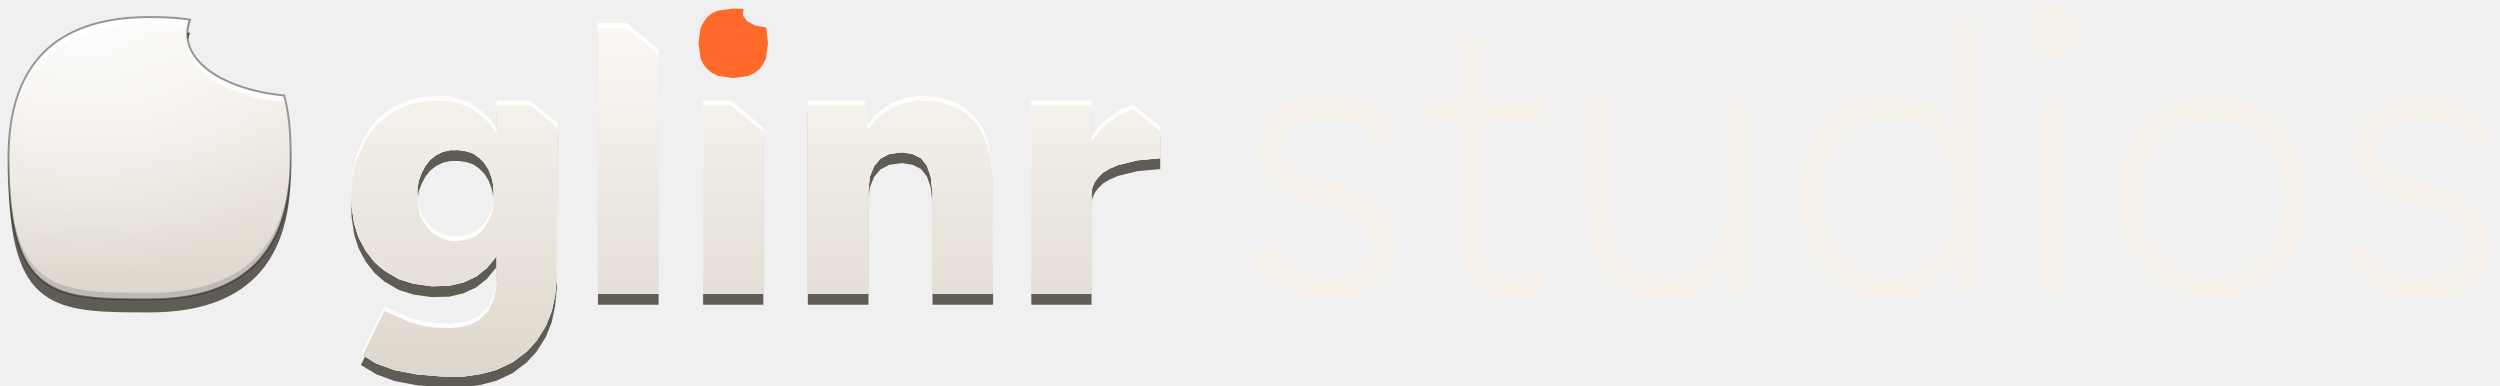
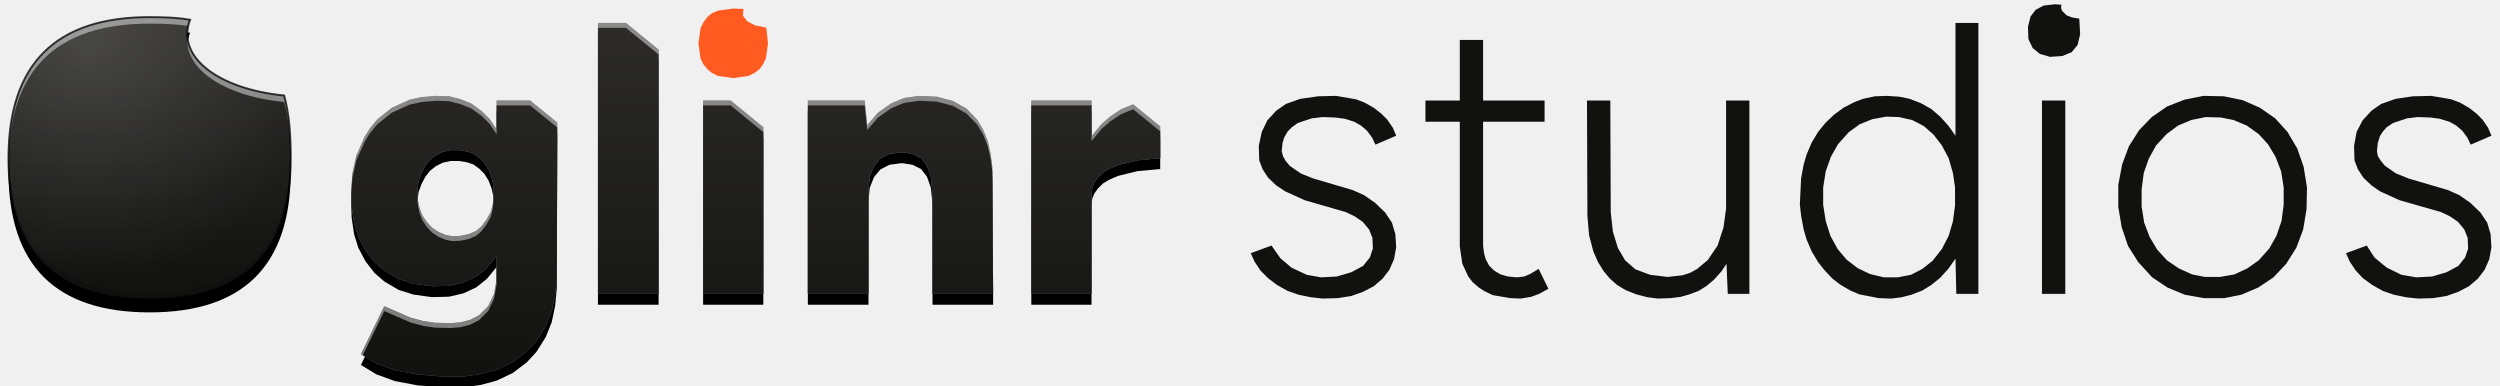
- <svg xmlns="http://www.w3.org/2000/svg" viewBox="-2 -69.31 589.59 90.85">
+ <svg xmlns="http://www.w3.org/2000/svg" role="img" viewBox="-2 -69.31 589.59 90.85">
  <defs>
-     <clipPath id="c">
-       <path d="M256 40Q40 40 40 256c0 216 72 216 216 216s216-72 216-216c0-36-2-66-10-96-102-10-166-60-144-116-18-3-38-4-62-4" />
-     </clipPath>
-     <clipPath id="e">
-       <use href="#a" />
-     </clipPath>
-     <radialGradient id="d" cx=".32" cy=".16" r=".7">
-       <stop offset="0" stop-color="#fff" stop-opacity=".65" />
+     <linearGradient id="glinr-wl-f" x1="0" x2="0" y1="0" y2="1">
+       <stop offset="0" stop-color="#2c2b29" />
+       <stop offset="1" stop-color="#111110" />
+     </linearGradient>
+     <radialGradient id="glinr-wl-s" cx=".32" cy=".16" r=".7">
+       <stop offset="0" stop-color="#fff" stop-opacity="0.14" />
      <stop offset="1" stop-color="#fff" stop-opacity="0" />
    </radialGradient>
-     <linearGradient id="b" x1="0" x2="0" y1="0" y2="1">
-       <stop offset="0" stop-color="#fbf8f4" />
-       <stop offset="1" stop-color="#ddd6cc" />
-     </linearGradient>
-     <path id="a" d="m23.9 19.5-6-.5-5.3-1-4.4-1.6-3.6-2.2 5.5-11.3 6.2 2.7 3 .8 2.7.4 3.8.1 2.3-.2 2.3-.6L32.5 5l2.1-2.1L36 0l.6-3.4v-5.5l-2.3 2.8-2.5 2-3 1.4-3.4.8-4.1.1-4.3-.6-3.5-1.1-3.4-2-2.3-2-2.1-2.7L4-13.4l-1-3.2-.6-4-.1-3.9.3-4 .9-4.1 2-4.5L6.7-39l1.7-2.1 3.5-2.8 4.2-1.9 2.8-.6 3.5-.3 3 .1 2.7.7 2.5 1 2.5 1.8 1.9 1.9 1.6 2.4v-6.8h7.9l6.4 5.2-.1 36.5-.4 4.2-.8 3.8-1.4 3.5-2.2 3.5-2.3 2.5-3.3 2.5-3.8 1.8-3.7 1-4.1.6Zm4.3-33.2 1.8-.4 1.7-.7 1.3-1.1 1.2-1.6 1-1.8.5-1.9.2-2.3-.1-2.2-.4-1.8-.7-1.8-1-1.6-1.2-1.2-1.4-1-1.5-.5-1.9-.3h-2l-1.8.4-1.6.8-1.4 1.1-1.1 1.4-.9 1.7-.7 1.9-.3 2.4.1 1.9.4 2 .7 1.8 1 1.5 1.3 1.4 1.5 1 1.7.7 1.6.3ZM99.5 0H85.3v-45.6h6.5l7.7 6.3Zm77.4-37.2 2.4-2.9 2.1-1.8 2.4-1.6 2.9-1.2 6.4 5.2v7.5l-5.4.5-4.5 1.1-2.1.9-1.5.9-1.2 1.2-.8 1.1-.5 1.2-.2 1.4V0h-14.2v-45.6h14.2ZM124-39.8l2.5-2.9 3.1-2.2 3.1-1.3 3.6-.5 4.1.2 3.8 1 3.2 1.8 2.5 2.6 1.4 2.3 1.1 2.7.7 3.1.4 3 .2 30h-14.3v-23.7l-.4-3.9-.9-2.6-1.4-1.8-2-1-2.5-.4-3 .4-2.1 1.1-1.5 1.8-1 2.5-.3 3.1V0H110v-45.6h13.4ZM60.5 0v-63.9h6.6l7.7 6.3V0Z" />
+     <clipPath id="glinr-wl-k">
+       <path d="M256 40C112 40 40 112 40 256S112 472 256 472 472 400 472 256C472 220 470 190 462 160C360 150 296 100 318 44C300 41 280 40 256 40Z" />
+     </clipPath>
+     <path id="glinr-wl-l" d="M23.9 19.5L17.9 19.0L12.6 18.0L8.2 16.4L4.6 14.2L10.1 2.9L16.3 5.6L19.3 6.4L22.0 6.8L25.8 6.9L28.1 6.7L30.4 6.1L32.5 5.0L34.6 2.9L36.0 -0.0L36.6 -3.4L36.6 -8.9L34.3 -6.1L31.8 -4.1L28.8 -2.7L25.4 -1.9L21.3 -1.8L17.0 -2.4L13.5 -3.5L10.1 -5.5L7.8 -7.5L5.7 -10.2L4.0 -13.4L3.0 -16.6L2.4 -20.6L2.3 -24.5L2.6 -28.5L3.5 -32.6L5.5 -37.1L6.7 -39.0L8.4 -41.1L11.9 -43.9L16.1 -45.8L18.9 -46.4L22.4 -46.7L25.4 -46.6L28.1 -45.9L30.6 -44.9L33.1 -43.1L35.0 -41.2L36.6 -38.8L36.6 -45.6L44.5 -45.6L50.9 -40.4L50.8 -3.9L50.4 0.3L49.6 4.1L48.2 7.6L46.0 11.1L43.7 13.6L40.4 16.1L36.6 17.9L32.9 18.9L28.8 19.5ZM28.2 -13.7L30.0 -14.1L31.7 -14.8L33.0 -15.9L34.2 -17.5L35.2 -19.3L35.7 -21.2L35.9 -23.5L35.8 -25.7L35.4 -27.5L34.7 -29.3L33.7 -30.9L32.5 -32.1L31.1 -33.1L29.6 -33.6L27.7 -33.9L25.7 -33.9L23.9 -33.5L22.3 -32.7L20.9 -31.6L19.8 -30.2L18.9 -28.5L18.2 -26.6L17.9 -24.2L18.0 -22.3L18.4 -20.3L19.1 -18.5L20.1 -17.0L21.4 -15.6L22.9 -14.6L24.6 -13.9L26.2 -13.6ZM99.5 -0.0L85.3 -0.0L85.3 -45.6L91.8 -45.6L99.5 -39.3ZM176.9 -37.2L179.3 -40.1L181.4 -41.9L183.8 -43.5L186.7 -44.7L193.1 -39.5L193.1 -32.0L187.7 -31.5L183.2 -30.4L181.1 -29.5L179.6 -28.6L178.4 -27.4L177.6 -26.3L177.1 -25.1L176.9 -23.7L176.9 -0.0L162.7 -0.0L162.7 -45.6L176.9 -45.6ZM124.0 -39.8L126.5 -42.7L129.6 -44.9L132.7 -46.2L136.3 -46.7L140.4 -46.5L144.2 -45.5L147.4 -43.7L149.9 -41.1L151.3 -38.8L152.4 -36.1L153.1 -33.0L153.5 -30.0L153.7 -0.0L139.4 -0.0L139.4 -23.7L139.0 -27.6L138.1 -30.2L136.7 -32.0L134.7 -33.0L132.2 -33.4L129.2 -33.0L127.1 -31.9L125.6 -30.1L124.6 -27.6L124.3 -24.5L124.3 -0.0L110.0 -0.0L110.0 -45.6L123.4 -45.6ZM60.5 -0.0L60.5 -63.9L67.1 -63.9L74.8 -57.6L74.8 -0.0Z" />
+     <clipPath id="glinr-wl-c">
+       <use href="#glinr-wl-l" />
+     </clipPath>
  </defs>
-   <path fill="#5f5c56" d="M33.282-62.196q-33.28 0-33.28 33.28c0 33.28 11.094 33.278 33.28 33.278S66.56-6.73 66.56-28.917c0-5.546-.308-10.168-1.54-14.79-15.716-1.541-25.576-9.245-22.187-17.873-2.773-.462-5.854-.616-9.552-.616" />
-   <path fill="url(#b)" d="M256 40Q40 40 40 256c0 216 72 216 216 216s216-72 216-216c0-36-2-66-10-96-102-10-166-60-144-116-18-3-38-4-62-4" transform="translate(-6.16 -71.44)scale(.15407)" />
-   <g clip-path="url(#c)" transform="translate(-6.16 -71.44)scale(.15407)">
-     <path fill="#fff" fill-opacity=".95" fill-rule="evenodd" d="M256 40Q40 40 40 256c0 216 72 216 216 216s216-72 216-216c0-36-2-66-10-96-102-10-166-60-144-116-18-3-38-4-62-4m0 10Q40 50 40 266c0 216 72 216 216 216s216-72 216-216c0-36-2-66-10-96-102-10-166-60-144-116-18-3-38-4-62-4" />
-     <path fill-opacity=".14" fill-rule="evenodd" d="M256 40Q40 40 40 256c0 216 72 216 216 216s216-72 216-216c0-36-2-66-10-96-102-10-166-60-144-116-18-3-38-4-62-4m0-10Q40 30 40 246c0 216 72 216 216 216s216-72 216-216c0-36-2-66-10-96-102-10-166-60-144-116-18-3-38-4-62-4" />
-     <path fill="url(#d)" d="M0 0h512v512H0z" />
+   <g transform="translate(-6.16 -71.44) scale(0.15407)">
+     <path d="M256 40C112 40 40 112 40 256S112 472 256 472 472 400 472 256C472 220 470 190 462 160C360 150 296 100 318 44C300 41 280 40 256 40Z" transform="translate(0 20)" fill="#000000" />
+     <path d="M256 40C112 40 40 112 40 256S112 472 256 472 472 400 472 256C472 220 470 190 462 160C360 150 296 100 318 44C300 41 280 40 256 40Z" fill="url(#glinr-wl-f)" />
+     <g clip-path="url(#glinr-wl-k)">
+       <path d="M256 40C112 40 40 112 40 256S112 472 256 472 472 400 472 256C472 220 470 190 462 160C360 150 296 100 318 44C300 41 280 40 256 40ZM 256 50C 112 50 40 122 40 266S 112 482 256 482 472 410 472 266C 472 230 470 200 462 170C 360 160 296 110 318 54C 300 51 280 50 256 50Z" fill="#fff" fill-opacity="0.45" fill-rule="evenodd" />
+       <path d="M256 40C112 40 40 112 40 256S112 472 256 472 472 400 472 256C472 220 470 190 462 160C360 150 296 100 318 44C300 41 280 40 256 40ZM 256 30C 112 30 40 102 40 246S 112 462 256 462 472 390 472 246C 472 210 470 180 462 150C 360 140 296 90 318 34C 300 31 280 30 256 30Z" fill="#000" fill-opacity=".14" fill-rule="evenodd" />
+       <path d="M0 0h512v512H0z" fill="url(#glinr-wl-s)" />
+     </g>
+     <path d="M256 40C112 40 40 112 40 256S112 472 256 472 472 400 472 256C472 220 470 190 462 160C360 150 296 100 318 44C300 41 280 40 256 40Z" fill="none" stroke="#000" stroke-opacity="0.75" stroke-width="3" />
  </g>
-   <path fill="none" stroke="#000" stroke-opacity=".4" stroke-width=".462" d="M33.282-65.277q-33.28 0-33.28 33.279C.003 1.28 11.097 1.28 33.283 1.28S66.56-9.812 66.56-31.999c0-5.546-.308-10.168-1.54-14.79-15.716-1.54-25.576-9.244-22.187-17.872-2.773-.462-5.854-.616-9.552-.616Z" />
-   <g transform="translate(78.52)">
-     <use fill="#5f5c56" href="#a" transform="translate(0 2.56)" />
-     <use fill="url(#b)" href="#a" />
-     <g clip-path="url(#e)">
-       <path fill="#fff" fill-opacity=".95" d="M-10-90h520V50H-10z" />
-       <use fill="url(#b)" href="#a" transform="translate(0 1.15)" />
+   <g transform="translate(78.52 0)">
+     <use href="#glinr-wl-l" transform="translate(0 2.56)" fill="#000000" />
+     <use href="#glinr-wl-l" fill="url(#glinr-wl-f)" />
+     <g clip-path="url(#glinr-wl-c)">
+       <rect x="-10" y="-90" width="520" height="140" fill="#fff" fill-opacity="0.45" />
+       <use href="#glinr-wl-l" transform="translate(0 1.15)" fill="url(#glinr-wl-f)" />
    </g>
-     <path fill="#ff6a2b" d="m92.4-67.3-3.6.5-1.4.6-1.1.9-.9 1.2-.7 1.4-.5 3.6.5 3.6.7 1.4.9 1.1 1.1.9 1.4.7 3.6.5 3.6-.5 1.4-.7 1.2-.9.8-1.1.7-1.4.5-3.6-.4-3.7-2.6-.5-1.9-1-1-1.3.1-1.6Z" />
+     <path d="M92.4 -67.3L88.8 -66.8L87.4 -66.2L86.3 -65.3L85.4 -64.1L84.7 -62.7L84.2 -59.1L84.7 -55.5L85.4 -54.1L86.3 -53.0L87.4 -52.1L88.8 -51.4L92.4 -50.9L96.0 -51.4L97.4 -52.1L98.6 -53.0L99.4 -54.1L100.1 -55.5L100.6 -59.1L100.2 -62.8L97.6 -63.3L95.7 -64.3L94.7 -65.6L94.8 -67.2Z" fill="#ff5a1f" />
  </g>
-   <path fill="#f4efe9" d="m388.97 1.1-2.4-.3-2.7-.7-2.5-1-2-1.2-1.7-1.5-1.5-1.8-1.3-2.1-1.1-2.5-1-3.8-.4-4.5-.1-27.3h5.5l.1 26.3.5 4.6 1.2 3.9 1.7 2.9 2.4 2.1 3.5 1.3 4.1.5 3.6-.4 1.8-.6 1.6-.9 2.5-2.1 2.3-3.4 1.4-4.3.6-4.4v-25.5h5.5V0h-5.1l-.3-7.1-1.2 1.8-1.7 1.9-1.9 1.6-1.8 1.1-2.1.8-2.1.6-2.4.3Zm-79 0-2.8-.3-2.9-.6-2.6-.9-2.5-1.4-2.1-1.6-1.8-1.8-1.4-2.1-.9-2 4.9-1.8 2.1 3 2.6 2.2 3.6 1.7 3.4.6 3.7-.2 3.4-1 2.8-1.5 1.6-2 .7-2.1-.1-2.5-.8-2-1.5-1.8-1.9-1.3-2.1-1-9.7-2.8-4.6-2.1-2.1-1.4-1.9-1.8-1.3-2-.8-2.1-.1-3.4.7-3.3 1.3-2.7 2.1-2.3 2.3-1.6 3.4-1.2 4.2-.6 4.2-.1 4.7.8 2.1.8 2.1 1.2 1.8 1.4 1.4 1.4 1.3 1.9.8 1.9-4.9 2.1-.8-1.7-1.2-1.6-1.4-1.2-1.6-.9-2.2-.7-2.3-.3-3-.1-2.5.3-3.3 1.1-1.4 1-1 1-.8 1.4-.4 1.3-.2 1.9.3 1.2.6 1.1 1 1.2 2.6 1.8 3 1.2 9.2 2.7 2.7 1.2 2.6 1.8 2.4 2.3 1.6 2.4.8 2.7.2 3.1-.5 2.8-1.1 2.5-1.6 2.1-2.1 1.8-2.5 1.3-2.8 1-3.2.5ZM485.07 0h-5.5v-45.6h5.5Zm32.7 1-4.5-.8-4.1-1.7-3.6-2.4-3.3-3.6-2.4-3.8-1.5-4.4-.8-4.8v-5.2l.9-4.8 1.6-4.3 2.4-3.8 3-3.1 3.6-2.5 4.1-1.6 4.5-.9 4.8.1 4.4.9 4.1 1.8 3.6 2.5 2.9 3.2 2.3 3.9 1.5 4.3.8 4.9-.1 5.1-.8 4.8-1.6 4.3-2.4 3.8-3 3.2-3.6 2.4-4 1.7-4 .8Zm3.8-5 3.4-.6 3-1.4 2.7-1.9 2.5-2.8 1.7-3 1.2-3.5.5-3.8v-4.1l-.6-3.8-1.3-3.4-1.8-3-2.2-2.4-2.8-2-3.1-1.3-3-.6-3.6-.1-3.4.7-3.1 1.3-2.7 2-2.5 2.7-1.7 3.1-1.2 3.4-.5 3.9v4l.6 3.8 1.3 3.4 1.8 3 2.3 2.5 2.8 1.9 3.1 1.4 3 .6Zm46.7 5.1-2.8-.3-2.9-.6-2.6-.9-2.5-1.4-2.2-1.6-1.7-1.8-1.4-2.1-.9-2 4.9-1.8 1.8 2.8 2.9 2.4 3.5 1.7 3.5.6 3.7-.2 3.4-1 2.8-1.5 1.6-2 .7-2.1-.1-2.5-.8-2-1.5-1.8-1.9-1.3-2.1-1-9.8-2.8-4.6-2.1-2-1.4-1.9-1.8-1.3-2-.8-2.1-.1-3.4.6-3.3 1.4-2.7 2.1-2.3 2.3-1.6 3.4-1.2 4.1-.6 4.3-.1 4.7.8 2.1.8 2.1 1.2 1.8 1.4 1.4 1.4 1.3 1.9.8 1.9-4.9 2.1-.8-1.7-1.2-1.6-1.4-1.2-1.6-.9-2.3-.7-2.2-.3-3-.1-2.5.3-3.3 1.1-1.5 1-.9 1-.7 1.1-.5 1.6-.2 1.9.2 1.2.7 1.1 1 1.2 2.6 1.8 3 1.2 9.2 2.7 2.7 1.2 2.6 1.8 2.4 2.3 1.6 2.4.8 2.7.2 3.1-.5 2.8-1.1 2.5-1.6 2.1-2.1 1.8-2.5 1.3-2.8 1-3.2.5ZM354.17 1l-4.1-.7-1.9-.9-1.4-.9-1.5-1.3-1-1.3-1.4-3-.6-4.1v-29.4h-8.1v-5h8.1v-14.3h5.5v14.3h14.5v5h-14.5v29.2l.2 1.7.4 1.5.8 1.5 1.2 1.2 1.5.9 1.8.5 2.1.2 1.7-.2 1.4-.6 2-1.2 2.3 4.7-2.2 1.2-1.9.7-2.4.4Zm86.9 0-4.6-.9-2.1-.9-2.4-1.4-1.8-1.4-1.9-2-1.5-1.9-1.5-2.5-1.2-2.8-.7-2.4-.6-3.2-.3-2.7.3-6.2.6-3.2.7-2.4 1.2-2.8 1.5-2.5 1.8-2.2 2-1.9 2.2-1.6 2.5-1.3 2.1-.8 2.8-.6 2.9-.1 2.9.2 2.4.5 2.6 1 2.5 1.4 2.1 1.8 1.9 2.1 1.7 2.4v-26.6h5.4V0h-5.2l-.2-8.3-1.7 2.4-1.9 2.1-2.1 1.7-2.1 1.3-2.6 1-2.3.6-2.5.3Zm4.5-4.9 3.1-.6 2.7-1.4 2.4-1.9 2.2-2.8 1.6-3.1 1-3.4.5-3.8v-4.2l-.5-3.4-1-3.5-1.6-3-2-2.6-2.3-2-2.7-1.4-3.1-.7-3-.1-3.3.6-3 1.2-2.6 1.9-2.5 2.8-1.7 3-1.2 3.4-.6 3.8v4.1l.6 3.8 1.1 3.5 1.7 3.1 2.1 2.5 2.6 2 2.9 1.4 3.3.8Zm37-64.4 1.6.1-.1.7.2.7 1.1 1.1 1.3.5 1.7.3.2 3.7-.6 2.5-1.4 1.7-2.2.9-2.9.2-2.4-.7-1.7-1.4-1-2.1-.1-2.9.6-2.4 1.2-1.6 1.9-1Z" />
+   <path d="M100.1 1.1L97.7 0.8L95.0 0.1L92.5 -0.9L90.5 -2.1L88.8 -3.6L87.3 -5.4L86.0 -7.5L84.9 -10.0L83.9 -13.8L83.5 -18.3L83.4 -45.6L88.9 -45.6L89.0 -19.3L89.5 -14.7L90.7 -10.8L92.4 -7.9L94.8 -5.8L98.3 -4.5L102.4 -4.0L106.0 -4.4L107.8 -5.0L109.4 -5.9L111.9 -8.0L114.2 -11.4L115.6 -15.7L116.2 -20.1L116.2 -45.6L121.7 -45.6L121.7 -0.0L116.6 -0.0L116.3 -7.1L115.1 -5.3L113.4 -3.4L111.5 -1.8L109.7 -0.7L107.6 0.1L105.5 0.7L103.1 1.0ZM21.1 1.1L18.3 0.8L15.4 0.2L12.8 -0.7L10.3 -2.1L8.2 -3.7L6.4 -5.5L5.0 -7.6L4.1 -9.6L9.0 -11.4L11.1 -8.4L13.7 -6.2L17.3 -4.5L20.7 -3.9L24.4 -4.1L27.8 -5.1L30.6 -6.6L32.2 -8.6L32.9 -10.7L32.8 -13.2L32.0 -15.2L30.5 -17.0L28.6 -18.3L26.5 -19.3L16.8 -22.1L12.2 -24.2L10.1 -25.6L8.2 -27.4L6.9 -29.4L6.1 -31.5L6.0 -34.9L6.7 -38.2L8.0 -40.9L10.1 -43.2L12.4 -44.8L15.8 -46.0L20.0 -46.6L24.2 -46.7L28.9 -45.9L31.0 -45.1L33.1 -43.9L34.9 -42.5L36.3 -41.1L37.6 -39.2L38.4 -37.3L33.5 -35.2L32.7 -36.9L31.5 -38.5L30.1 -39.7L28.5 -40.6L26.3 -41.3L24.0 -41.6L21.0 -41.7L18.5 -41.4L15.2 -40.3L13.8 -39.3L12.8 -38.3L12.0 -36.9L11.6 -35.6L11.4 -33.7L11.7 -32.5L12.3 -31.4L13.3 -30.2L15.9 -28.4L18.9 -27.2L28.1 -24.5L30.8 -23.3L33.4 -21.5L35.8 -19.2L37.4 -16.8L38.2 -14.1L38.4 -11.0L37.9 -8.2L36.8 -5.7L35.2 -3.6L33.1 -1.8L30.6 -0.5L27.8 0.5L24.6 1.0ZM196.2 -0.0L190.7 -0.0L190.7 -45.6L196.2 -45.6ZM228.9 1.0L224.4 0.2L220.3 -1.5L216.7 -3.9L213.4 -7.5L211.0 -11.3L209.5 -15.7L208.7 -20.5L208.7 -25.7L209.6 -30.5L211.2 -34.8L213.6 -38.6L216.6 -41.7L220.2 -44.2L224.3 -45.8L228.8 -46.7L233.6 -46.6L238.0 -45.7L242.1 -43.9L245.7 -41.4L248.6 -38.2L250.9 -34.3L252.4 -30.0L253.2 -25.1L253.1 -20.0L252.3 -15.2L250.7 -10.9L248.3 -7.1L245.3 -3.9L241.7 -1.5L237.7 0.2L233.7 1.0ZM232.7 -4.0L236.1 -4.6L239.1 -6.0L241.8 -7.9L244.3 -10.7L246.0 -13.7L247.2 -17.2L247.7 -21.0L247.7 -25.1L247.1 -28.9L245.8 -32.3L244.0 -35.3L241.8 -37.7L239.0 -39.7L235.9 -41.0L232.9 -41.6L229.3 -41.7L225.9 -41.0L222.8 -39.7L220.1 -37.7L217.6 -35.0L215.9 -31.9L214.7 -28.5L214.2 -24.6L214.2 -20.6L214.8 -16.8L216.1 -13.4L217.9 -10.4L220.2 -7.9L223.0 -6.0L226.1 -4.6L229.1 -4.0ZM279.4 1.1L276.6 0.8L273.7 0.2L271.1 -0.7L268.6 -2.1L266.4 -3.7L264.7 -5.5L263.3 -7.6L262.4 -9.6L267.3 -11.4L269.1 -8.6L272.0 -6.2L275.5 -4.5L279.0 -3.9L282.7 -4.1L286.1 -5.1L288.9 -6.6L290.5 -8.6L291.2 -10.7L291.1 -13.2L290.3 -15.2L288.8 -17.0L286.9 -18.3L284.8 -19.3L275.0 -22.1L270.4 -24.2L268.4 -25.6L266.5 -27.4L265.2 -29.4L264.4 -31.5L264.3 -34.9L264.9 -38.2L266.3 -40.9L268.4 -43.2L270.7 -44.8L274.1 -46.0L278.2 -46.6L282.5 -46.7L287.2 -45.9L289.3 -45.1L291.4 -43.9L293.2 -42.5L294.6 -41.1L295.9 -39.2L296.7 -37.3L291.8 -35.2L291.0 -36.9L289.8 -38.5L288.4 -39.7L286.8 -40.6L284.5 -41.3L282.3 -41.6L279.3 -41.7L276.8 -41.4L273.5 -40.3L272.0 -39.3L271.1 -38.3L270.4 -37.2L269.9 -35.6L269.7 -33.7L269.9 -32.5L270.6 -31.4L271.6 -30.2L274.2 -28.4L277.2 -27.2L286.4 -24.5L289.1 -23.3L291.7 -21.5L294.1 -19.2L295.7 -16.8L296.5 -14.1L296.7 -11.0L296.2 -8.2L295.1 -5.7L293.5 -3.6L291.4 -1.8L288.9 -0.5L286.1 0.5L282.9 1.0ZM65.3 1.0L61.2 0.3L59.3 -0.6L57.9 -1.5L56.4 -2.8L55.4 -4.1L54.0 -7.1L53.4 -11.2L53.4 -40.6L45.3 -40.6L45.3 -45.6L53.4 -45.6L53.4 -59.9L58.9 -59.9L58.9 -45.6L73.4 -45.6L73.4 -40.6L58.9 -40.6L58.9 -11.4L59.1 -9.7L59.5 -8.2L60.3 -6.7L61.5 -5.5L63.0 -4.6L64.8 -4.1L66.9 -3.9L68.6 -4.1L70.0 -4.7L72.0 -5.9L74.3 -1.2L72.1 0.0L70.2 0.7L67.8 1.1ZM152.2 1.0L147.6 0.1L145.5 -0.8L143.1 -2.2L141.3 -3.6L139.4 -5.6L137.9 -7.5L136.4 -10.0L135.2 -12.8L134.5 -15.2L133.9 -18.4L133.6 -21.1L133.9 -27.3L134.5 -30.5L135.2 -32.9L136.4 -35.7L137.9 -38.2L139.7 -40.4L141.7 -42.3L143.9 -43.9L146.4 -45.2L148.5 -46.0L151.3 -46.6L154.2 -46.7L157.1 -46.5L159.5 -46.0L162.1 -45.0L164.6 -43.6L166.7 -41.8L168.6 -39.7L170.3 -37.3L170.3 -63.9L175.7 -63.9L175.7 -0.0L170.5 -0.0L170.3 -8.3L168.6 -5.9L166.7 -3.8L164.6 -2.1L162.5 -0.8L159.9 0.2L157.6 0.8L155.1 1.1ZM156.7 -3.9L159.8 -4.5L162.5 -5.9L164.9 -7.8L167.1 -10.6L168.7 -13.7L169.7 -17.1L170.2 -20.9L170.2 -25.1L169.7 -28.5L168.7 -32.0L167.1 -35.0L165.1 -37.6L162.8 -39.6L160.1 -41.0L157.0 -41.7L154.0 -41.8L150.7 -41.2L147.7 -40.0L145.1 -38.1L142.6 -35.3L140.9 -32.3L139.7 -28.9L139.1 -25.1L139.1 -21.0L139.7 -17.2L140.8 -13.7L142.5 -10.6L144.6 -8.1L147.2 -6.1L150.1 -4.7L153.4 -3.9ZM193.7 -68.3L195.3 -68.2L195.2 -67.5L195.4 -66.8L196.5 -65.7L197.8 -65.2L199.5 -64.9L199.7 -61.2L199.1 -58.7L197.7 -57.0L195.5 -56.1L192.6 -55.9L190.2 -56.6L188.5 -58.0L187.5 -60.1L187.4 -63.0L188.0 -65.4L189.2 -67.0L191.1 -68.0Z" transform="translate(288.87 0)" fill="#111110" />
</svg>
